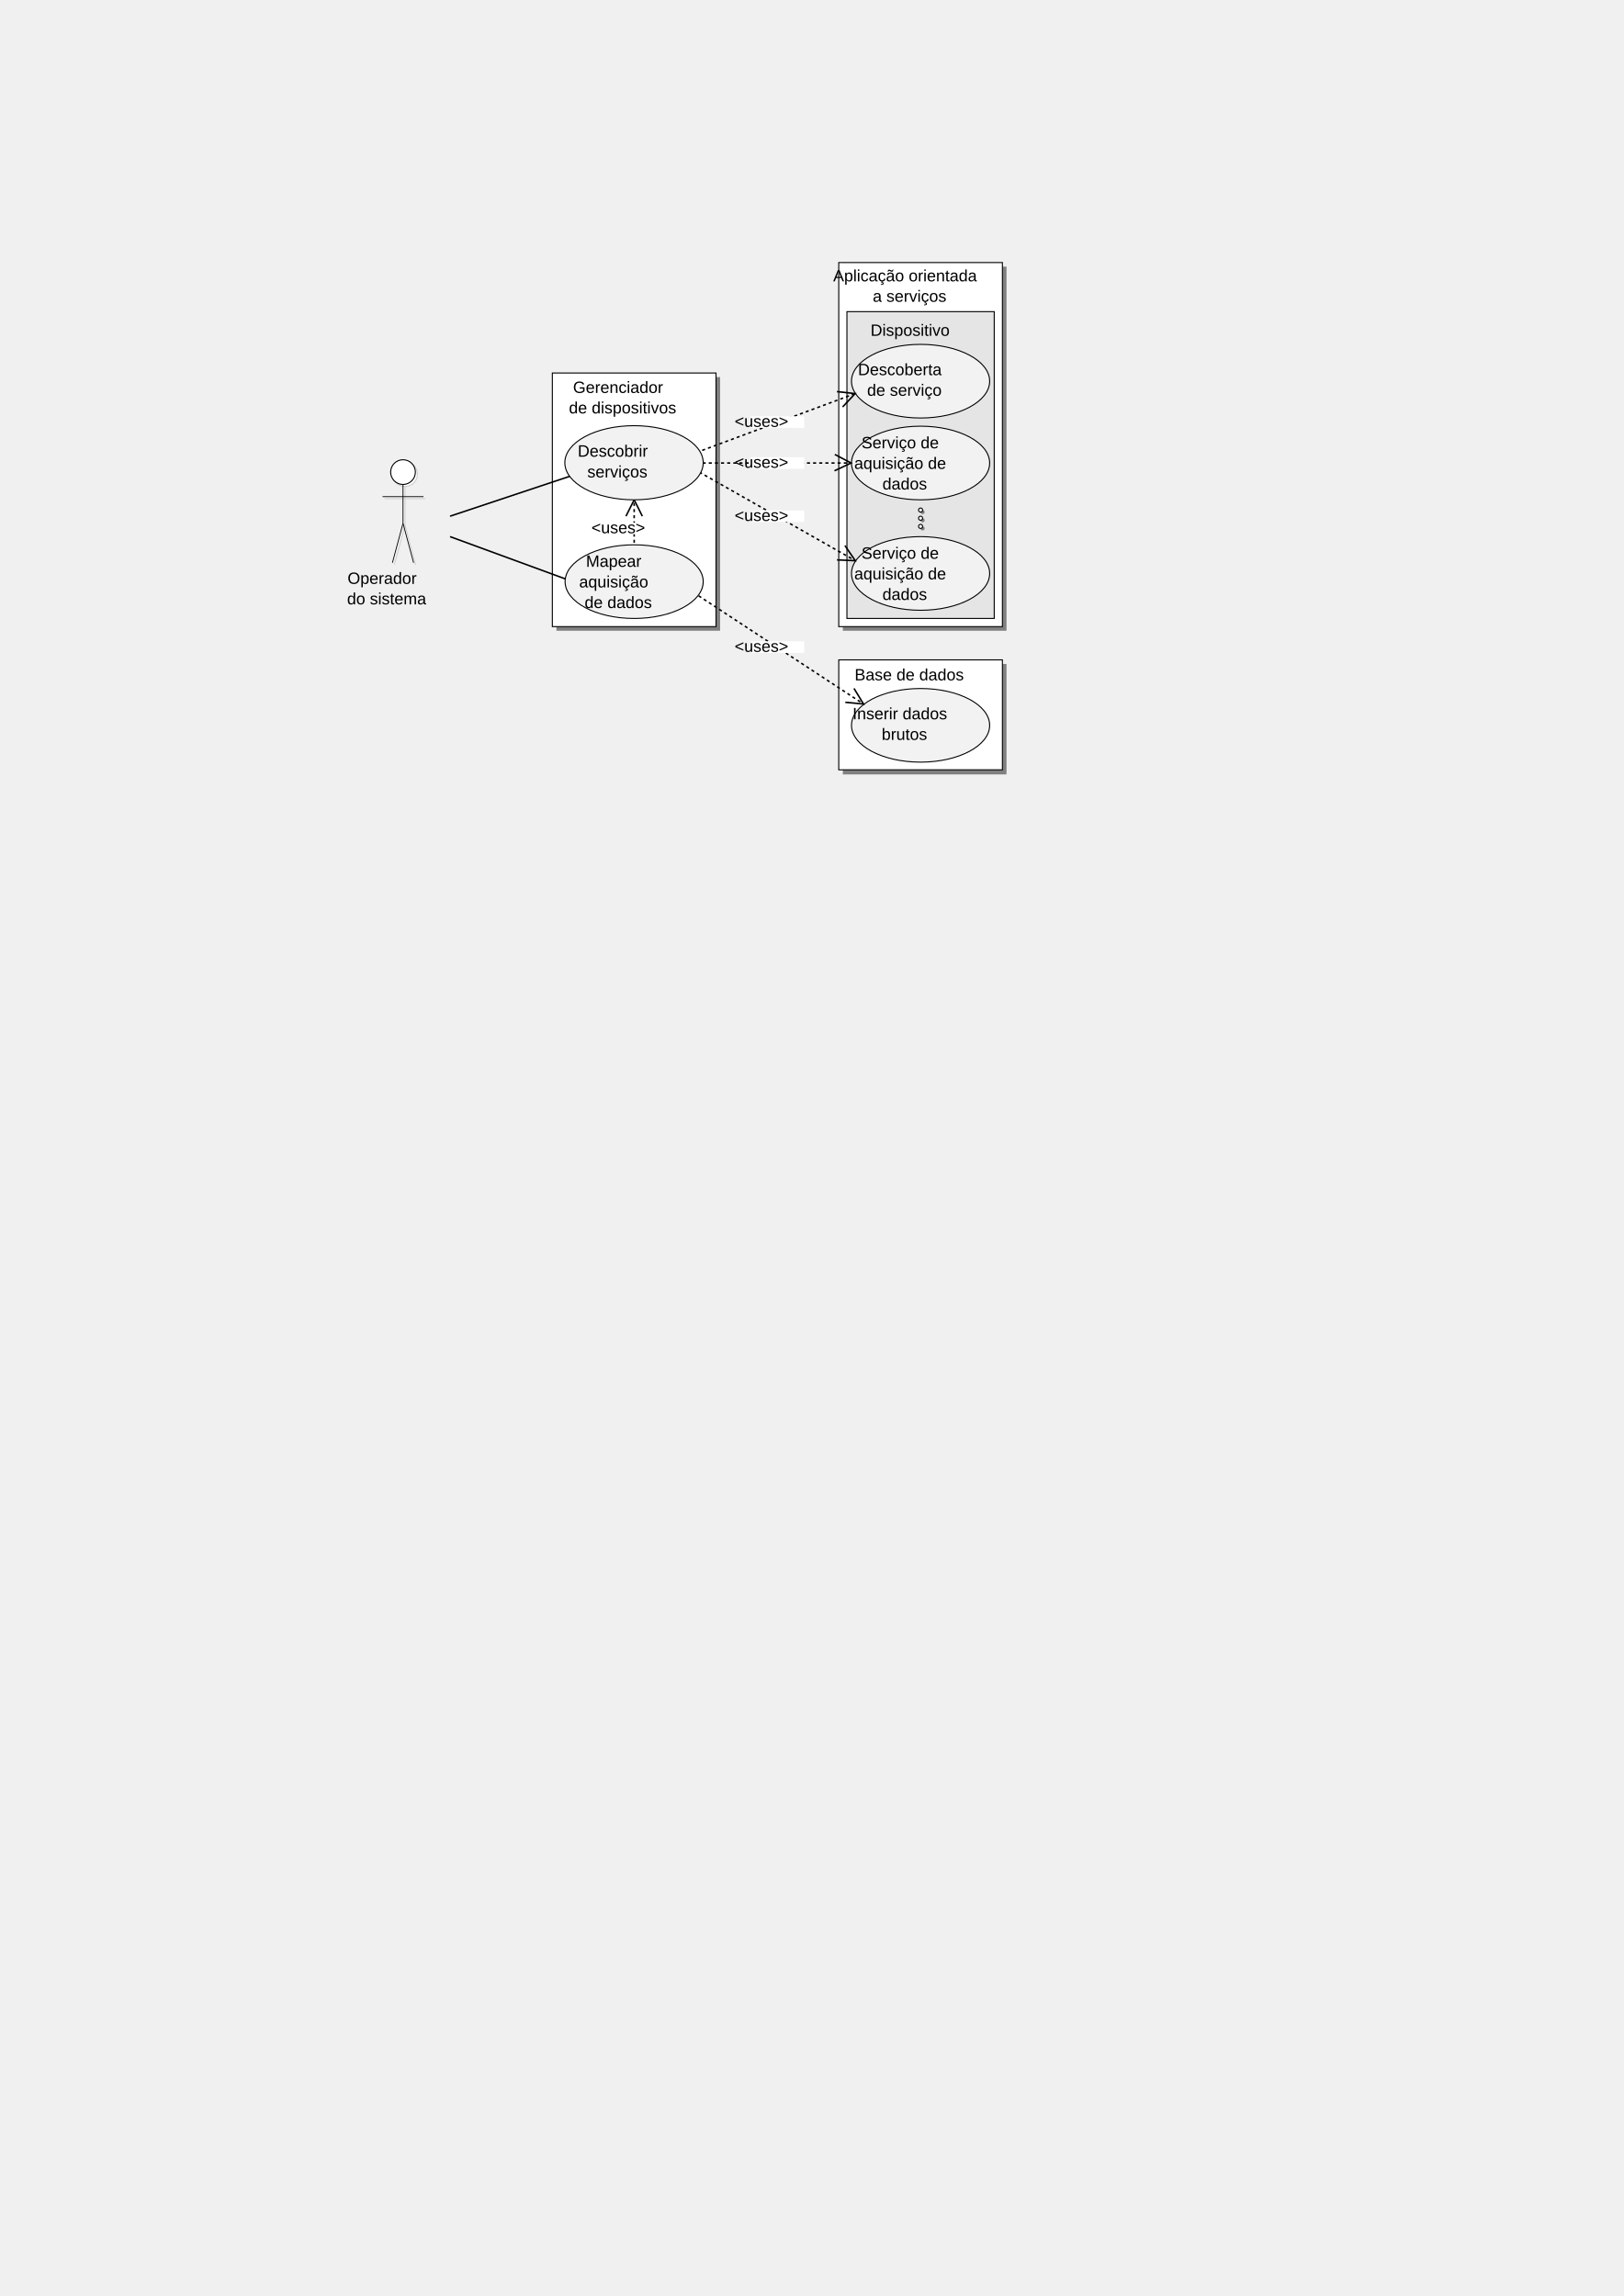
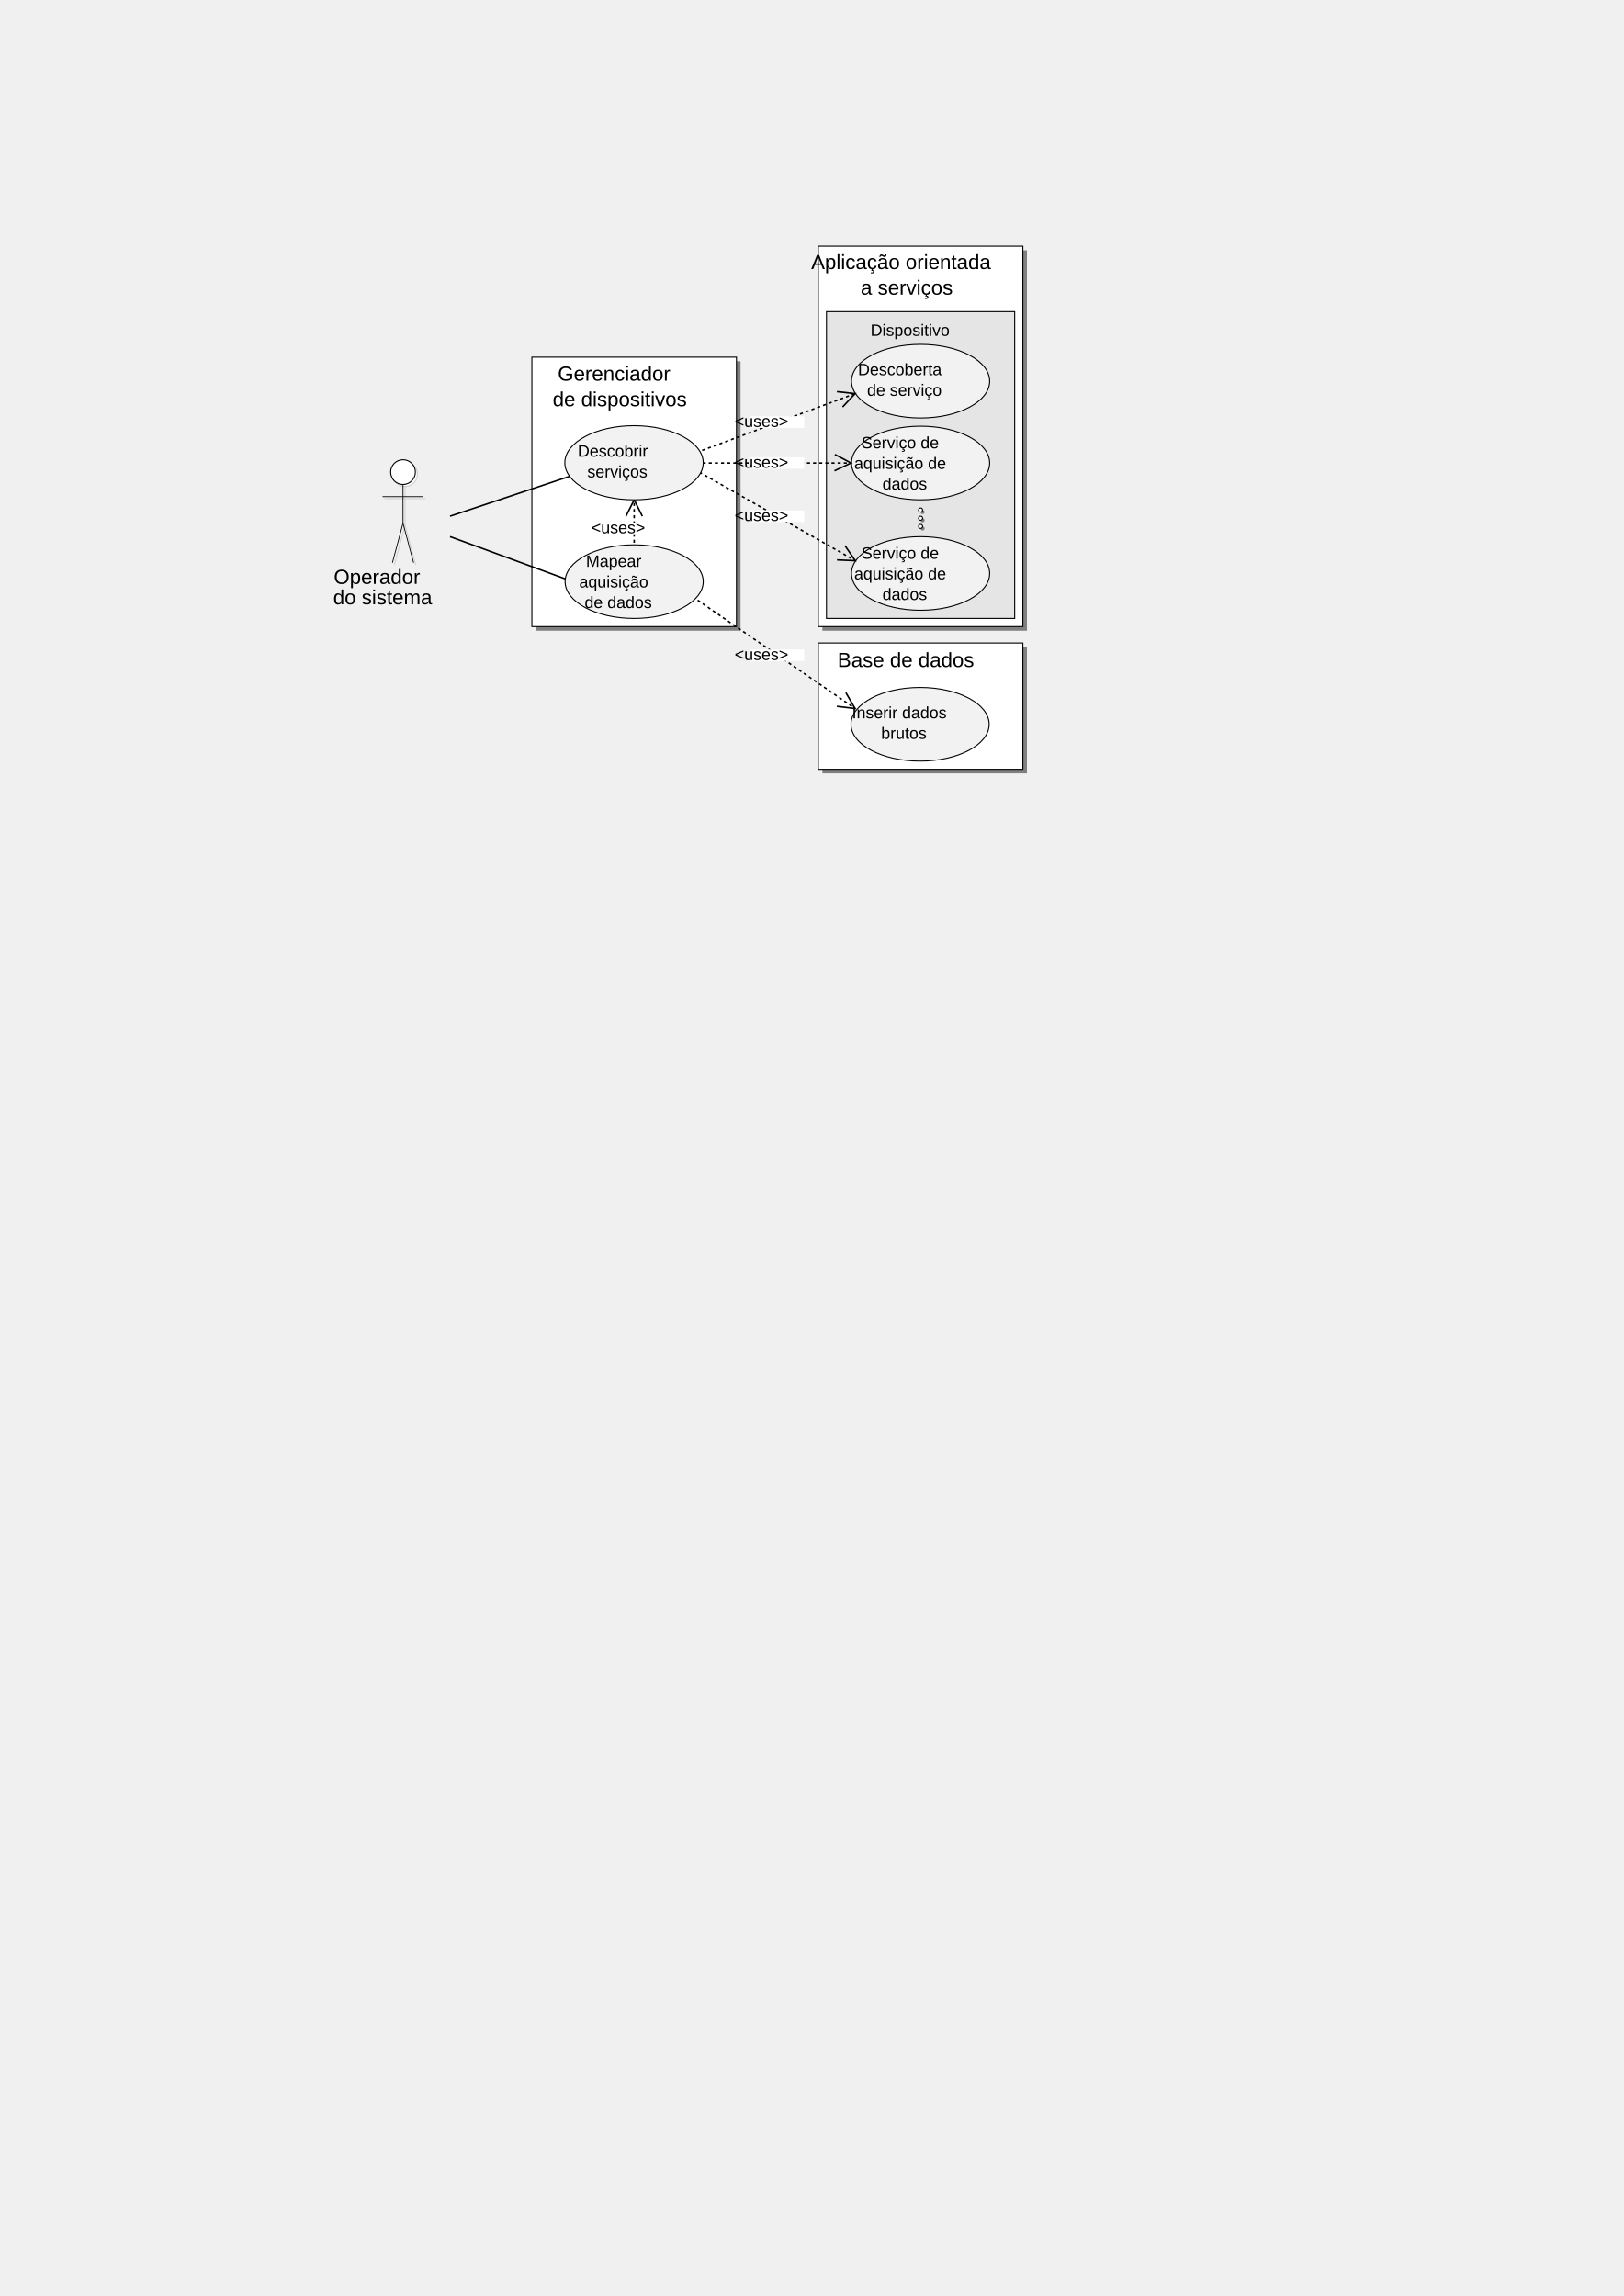
<svg xmlns="http://www.w3.org/2000/svg" width="210mm" height="297mm" id="svg4473" version="1.1">
  <defs id="defs3">
    <marker orient="auto" refY="0.0" refX="0.0" id="EmptyTriangleOutM" style="overflow:visible">
      <path id="path8404" d="M 5.77,0.0 L -2.88,5.0 L -2.88,-5.0 L 5.77,0.0 z " style="fill-rule:evenodd;fill:#FFFFFF;stroke:#000000;stroke-width:1.0pt" transform="scale(0.4) translate(-4.5,0)" />
    </marker>
    <marker orient="auto" refY="0.0" refX="0.0" id="EmptyTriangleOutL" style="overflow:visible">
      <path id="path8401" d="M 5.77,0.0 L -2.88,5.0 L -2.88,-5.0 L 5.77,0.0 z " style="fill-rule:evenodd;fill:#FFFFFF;stroke:#000000;stroke-width:1.0pt" transform="scale(0.8) translate(-6,0)" />
    </marker>
    <marker orient="auto" refY="0.0" refX="0.0" id="TriangleOutM" style="overflow:visible">
      <path id="path8386" d="M 5.77,0.0 L -2.88,5.0 L -2.88,-5.0 L 5.77,0.0 z " style="fill-rule:evenodd;stroke:#000000;stroke-width:1.0pt" transform="scale(0.4)" />
    </marker>
    <marker orient="auto" refY="0" refX="0" id="Arrow1Send" style="overflow:visible">
      <path id="path19465" d="M 0,0 5,-5 -12.5,0 5,5 0,0 z" style="fill-rule:evenodd;stroke:#000000;stroke-width:1pt" transform="matrix(-0.2,0,0,-0.2,-1.2,0)" />
    </marker>
    <marker orient="auto" refY="0" refX="0" id="marker4491" style="overflow:visible">
      <path id="path4493" d="M 0,0 5,-5 -12.5,0 5,5 0,0 z" style="fill-rule:evenodd;stroke:#000000;stroke-width:1pt" transform="matrix(-0.2,0,0,-0.2,-1.2,0)" />
    </marker>
    <marker orient="auto" refY="0" refX="0" id="marker4495" style="overflow:visible">
      <path id="path4497" d="M 0,0 5,-5 -12.5,0 5,5 0,0 z" style="fill-rule:evenodd;stroke:#000000;stroke-width:1pt" transform="matrix(-0.2,0,0,-0.2,-1.2,0)" />
    </marker>
    <marker orient="auto" refY="0" refX="0" id="marker4499" style="overflow:visible">
      <path id="path4501" d="M 0,0 5,-5 -12.5,0 5,5 0,0 z" style="fill-rule:evenodd;stroke:#000000;stroke-width:1pt" transform="matrix(-0.2,0,0,-0.2,-1.2,0)" />
    </marker>
  </defs>
  <g id="layer1">
-     <rect y="130.362" x="412" height="178" width="80" id="rect5768" style="color:#000000;fill:#808080;fill-opacity:1;fill-rule:nonzero;stroke:none;stroke-width:0.5;marker:none;visibility:visible;display:inline;overflow:visible;enable-background:accumulate" />
-     <rect y="184.362" x="272" height="124" width="80" id="rect5770" style="color:#000000;fill:#808080;fill-opacity:1;fill-rule:nonzero;stroke:none;stroke-width:0.5;marker:none;visibility:visible;display:inline;overflow:visible;enable-background:accumulate" />
-     <rect style="color:#000000;fill:#ffffff;fill-opacity:1;fill-rule:nonzero;stroke:#000000;stroke-width:0.5;stroke-linecap:butt;stroke-linejoin:miter;stroke-miterlimit:4;stroke-opacity:1;stroke-dasharray:none;stroke-dashoffset:0;marker:none;visibility:visible;display:inline;overflow:visible;enable-background:accumulate" id="rect6962-3" width="80" height="124" x="270" y="182.362" />
+     <rect y="176.612" x="262" height="131.75" width="100" id="rect3112" style="color:#000000;fill:#808080;fill-opacity:1;fill-rule:nonzero;stroke:none;stroke-width:0.5;stroke-linecap:butt;stroke-linejoin:miter;stroke-miterlimit:4;stroke-opacity:1;stroke-dasharray:none;stroke-dashoffset:0;marker:none;visibility:visible;display:inline;overflow:visible;enable-background:accumulate" />
+     <rect y="122.362" x="402" height="186" width="100" id="rect3114" style="color:#000000;fill:#808080;fill-opacity:1;fill-rule:nonzero;stroke:none;stroke-width:0.5;stroke-linecap:butt;stroke-linejoin:miter;stroke-miterlimit:4;stroke-opacity:1;stroke-dasharray:none;stroke-dashoffset:0;marker:none;visibility:visible;display:inline;overflow:visible;enable-background:accumulate" />
+     <rect y="316.362" x="402" height="61.75" width="100" id="rect3116" style="color:#000000;fill:#808080;fill-opacity:1;fill-rule:nonzero;stroke:none;stroke-width:0.5;marker:none;visibility:visible;display:inline;overflow:visible;enable-background:accumulate" />
+     <rect style="color:#000000;fill:#ffffff;fill-opacity:1;fill-rule:nonzero;stroke:#000000;stroke-width:0.5;stroke-linecap:butt;stroke-linejoin:miter;stroke-miterlimit:4;stroke-opacity:1;stroke-dasharray:none;stroke-dashoffset:0;marker:none;visibility:visible;display:inline;overflow:visible;enable-background:accumulate" id="rect6962-3" width="100" height="131.75" x="260" y="174.612" />
    <g id="g9571" transform="translate(32.45989,-42.28844)">
-       <text id="text6053" y="327.752" x="164.321" style="font-size:8px;font-style:normal;font-variant:normal;font-weight:normal;font-stretch:normal;text-indent:0;text-align:center;text-decoration:none;line-height:125%;letter-spacing:0px;word-spacing:0px;text-transform:none;direction:ltr;block-progression:tb;writing-mode:lr-tb;text-anchor:middle;baseline-shift:baseline;color:#000000;fill:#000000;fill-opacity:1;fill-rule:nonzero;stroke:none;stroke-width:1px;marker:none;visibility:visible;display:inline;overflow:visible;enable-background:accumulate;font-family:Arial;-inkscape-font-specification:Arial" xml:space="preserve">
+       <text id="text6053" y="327.752" x="164.321" style="font-size:10px;font-style:normal;font-variant:normal;font-weight:normal;font-stretch:normal;text-indent:0;text-align:center;text-decoration:none;line-height:125%;letter-spacing:0px;word-spacing:0px;text-transform:none;direction:ltr;block-progression:tb;writing-mode:lr-tb;text-anchor:middle;baseline-shift:baseline;color:#000000;fill:#000000;fill-opacity:1;fill-rule:nonzero;stroke:none;stroke-width:1px;marker:none;visibility:visible;display:inline;overflow:visible;enable-background:accumulate;font-family:Arial;-inkscape-font-specification:Arial" xml:space="preserve">
        <tspan y="327.752" x="164.321" id="tspan6055">Operador</tspan>
        <tspan id="tspan6057" y="337.752" x="164.321">do sistema</tspan>
      </text>
      <g transform="translate(0.2543984,-0.1169598)" id="g8180">
        <g transform="translate(35.28571,-78.64794)" id="g8168" style="stroke:#cccccc;stroke-width:1;stroke-opacity:1">
          <path style="color:#000000;fill:none;stroke:#cccccc;stroke-width:0.4;stroke-linecap:butt;stroke-linejoin:miter;stroke-miterlimit:4;stroke-opacity:1;stroke-dasharray:none;stroke-dashoffset:0;marker:none;visibility:visible;display:inline;overflow:visible;enable-background:accumulate" d="m 130,357.867 0,20" id="path8170" />
          <path id="path8172" d="m 120,364.867 20,0" style="color:#000000;fill:none;stroke:#cccccc;stroke-width:0.4;stroke-linecap:butt;stroke-linejoin:miter;stroke-miterlimit:4;stroke-opacity:1;stroke-dasharray:none;stroke-dashoffset:0;marker:none;visibility:visible;display:inline;overflow:visible;enable-background:accumulate" />
          <path style="color:#000000;fill:none;stroke:#cccccc;stroke-width:0.4;stroke-linecap:butt;stroke-linejoin:miter;stroke-miterlimit:4;stroke-opacity:1;stroke-dasharray:none;stroke-dashoffset:0;marker:none;visibility:visible;display:inline;overflow:visible;enable-background:accumulate" d="m 130,377.867 5.176,19.319" id="path8174" />
          <path id="path8176" d="m 130,377.867 -5.176,19.319" style="color:#000000;fill:none;stroke:#cccccc;stroke-width:0.4;stroke-linecap:butt;stroke-linejoin:miter;stroke-miterlimit:4;stroke-opacity:1;stroke-dasharray:none;stroke-dashoffset:0;marker:none;visibility:visible;display:inline;overflow:visible;enable-background:accumulate" />
-           <circle style="fill:#ffffff;fill-opacity:1;stroke:#cccccc;stroke-width:0.414;stroke-miterlimit:4;stroke-opacity:1;stroke-dasharray:none" id="path8178" transform="matrix(1.208922,0,0,1.208922,-41.66695,-65.85764)" cx="142" cy="346.362" r="5" d="m 147,346.362 a 5,5 0 0 1 -5,5 5,5 0 0 1 -5,-5 5,5 0 0 1 5,-5 5,5 0 0 1 5,5 z" />
+           <circle style="fill:#ffffff;fill-opacity:1;stroke:#cccccc;stroke-width:0.414;stroke-miterlimit:4;stroke-opacity:1;stroke-dasharray:none" id="path8178" transform="matrix(1.208922,0,0,1.208922,-41.66695,-65.85764)" cx="142" cy="346.362" r="5" d="m 147,346.362 c 0,2.761 -2.239,5 -5,5 -2.761,0 -5,-2.239 -5,-5 0,-2.761 2.239,-5 5,-5 2.761,0 5,2.239 5,5 z" />
        </g>
        <g id="g6921" transform="translate(34.28571,-79.64794)">
          <path id="path6905" d="m 130,357.867 0,20" style="color:#000000;fill:none;stroke:#000000;stroke-width:0.4;stroke-linecap:butt;stroke-linejoin:miter;stroke-miterlimit:4;stroke-opacity:1;stroke-dasharray:none;stroke-dashoffset:0;marker:none;visibility:visible;display:inline;overflow:visible;enable-background:accumulate" />
          <path style="color:#000000;fill:none;stroke:#000000;stroke-width:0.4;stroke-linecap:butt;stroke-linejoin:miter;stroke-miterlimit:4;stroke-opacity:1;stroke-dasharray:none;stroke-dashoffset:0;marker:none;visibility:visible;display:inline;overflow:visible;enable-background:accumulate" d="m 120,364.867 20,0" id="path6907" />
          <path id="path6909" d="m 130,377.867 5.176,19.319" style="color:#000000;fill:none;stroke:#000000;stroke-width:0.4;stroke-linecap:butt;stroke-linejoin:miter;stroke-miterlimit:4;stroke-opacity:1;stroke-dasharray:none;stroke-dashoffset:0;marker:none;visibility:visible;display:inline;overflow:visible;enable-background:accumulate" />
          <path style="color:#000000;fill:none;stroke:#000000;stroke-width:0.4;stroke-linecap:butt;stroke-linejoin:miter;stroke-miterlimit:4;stroke-opacity:1;stroke-dasharray:none;stroke-dashoffset:0;marker:none;visibility:visible;display:inline;overflow:visible;enable-background:accumulate" d="m 130,377.867 -5.176,19.319" id="path6913" />
-           <circle transform="matrix(1.208922,0,0,1.208922,-41.66695,-65.85764)" id="path6919" style="fill:#ffffff;fill-opacity:1;stroke:#000000;stroke-width:0.414;stroke-miterlimit:4;stroke-opacity:1;stroke-dasharray:none" cx="142" cy="346.362" r="5" d="m 147,346.362 a 5,5 0 0 1 -5,5 5,5 0 0 1 -5,-5 5,5 0 0 1 5,-5 5,5 0 0 1 5,5 z" />
+           <circle transform="matrix(1.208922,0,0,1.208922,-41.66695,-65.85764)" id="path6919" style="fill:#ffffff;fill-opacity:1;stroke:#000000;stroke-width:0.414;stroke-miterlimit:4;stroke-opacity:1;stroke-dasharray:none" cx="142" cy="346.362" r="5" d="m 147,346.362 c 0,2.761 -2.239,5 -5,5 -2.761,0 -5,-2.239 -5,-5 0,-2.761 2.239,-5 5,-5 2.761,0 5,2.239 5,5 z" />
        </g>
      </g>
    </g>
-     <text id="text6970" y="192.112" x="309.893" style="font-size:8px;font-style:normal;font-variant:normal;font-weight:normal;font-stretch:normal;text-indent:0;text-align:center;text-decoration:none;line-height:125%;letter-spacing:0px;word-spacing:0px;text-transform:none;direction:ltr;block-progression:tb;writing-mode:lr-tb;text-anchor:middle;baseline-shift:baseline;color:#000000;fill:#000000;fill-opacity:1;fill-rule:nonzero;stroke:none;stroke-width:1px;marker:none;visibility:visible;display:inline;overflow:visible;enable-background:accumulate;font-family:Arial;-inkscape-font-specification:Arial" xml:space="preserve">
-       <tspan y="192.112" x="309.893" id="tspan6972">Gerenciador</tspan>
-       <tspan y="202.112" x="309.893" id="tspan9526">de dispositivos</tspan>
+     <text id="text6970" y="186.112" x="309.893" style="font-size:10px;font-style:normal;font-variant:normal;font-weight:normal;font-stretch:normal;text-indent:0;text-align:center;text-decoration:none;line-height:125%;letter-spacing:0px;word-spacing:0px;text-transform:none;direction:ltr;block-progression:tb;writing-mode:lr-tb;text-anchor:middle;baseline-shift:baseline;color:#000000;fill:#000000;fill-opacity:1;fill-rule:nonzero;stroke:none;stroke-width:1px;marker:none;visibility:visible;display:inline;overflow:visible;enable-background:accumulate;font-family:Arial;-inkscape-font-specification:Arial" xml:space="preserve">
+       <tspan y="186.112" x="309.893" id="tspan6972">Gerenciador</tspan>
+       <tspan y="198.612" x="309.893" id="tspan9526">de dispositivos</tspan>
    </text>
-     <rect style="color:#000000;fill:#ffffff;fill-opacity:1;fill-rule:nonzero;stroke:#000000;stroke-width:0.5;stroke-linecap:butt;stroke-linejoin:miter;stroke-miterlimit:4;stroke-opacity:1;stroke-dasharray:none;stroke-dashoffset:0;marker:none;visibility:visible;display:inline;overflow:visible;enable-background:accumulate" id="rect6962" width="80" height="178" x="410" y="128.362" />
-     <rect style="color:#000000;fill:#e5e5e5;fill-opacity:1;fill-rule:nonzero;stroke:#000000;stroke-width:0.5;stroke-linecap:butt;stroke-linejoin:miter;stroke-miterlimit:4;stroke-opacity:1;stroke-dasharray:none;stroke-dashoffset:0;marker:none;visibility:visible;display:inline;overflow:visible;enable-background:accumulate" id="rect6887" width="72" height="150" x="414" y="152.362" />
+     <rect style="color:#000000;fill:#ffffff;fill-opacity:1;fill-rule:nonzero;stroke:#000000;stroke-width:0.5;stroke-linecap:butt;stroke-linejoin:miter;stroke-miterlimit:4;stroke-opacity:1;stroke-dasharray:none;stroke-dashoffset:0;marker:none;visibility:visible;display:inline;overflow:visible;enable-background:accumulate" id="rect6962" width="100" height="186" x="400" y="120.362" />
+     <rect style="color:#000000;fill:#e5e5e5;fill-opacity:1;fill-rule:nonzero;stroke:#000000;stroke-width:0.5;stroke-linecap:butt;stroke-linejoin:miter;stroke-miterlimit:4;stroke-opacity:1;stroke-dasharray:none;stroke-dashoffset:0;marker:none;visibility:visible;display:inline;overflow:visible;enable-background:accumulate" id="rect6887" width="92" height="150" x="404" y="152.362" />
    <g id="g9439" transform="matrix(1,0,0,1.006993,-115.2344,-33.20334)">
-       <ellipse style="fill:#f2f2f2;fill-opacity:1;stroke:#000000;stroke-width:0.497;stroke-miterlimit:4;stroke-opacity:1;stroke-dasharray:none" id="path6855" transform="matrix(1.020677,0,0,0.9830749,285.565,7.726079)" cx="274.004" cy="213.936" rx="33.082" ry="18.183" d="m 307.086,213.936 a 33.082,18.183 0 0 1 -33.082,18.183 33.082,18.183 0 0 1 -33.083,-18.183 33.082,18.183 0 0 1 33.083,-18.183 33.082,18.183 0 0 1 33.082,18.183 z" />
+       <ellipse style="fill:#f2f2f2;fill-opacity:1;stroke:#000000;stroke-width:0.497;stroke-miterlimit:4;stroke-opacity:1;stroke-dasharray:none" id="path6855" transform="matrix(1.020677,0,0,0.9830749,285.565,7.726079)" cx="274.004" cy="213.936" rx="33.082" ry="18.183" d="m 307.086,213.936 c 0,10.042 -14.812,18.183 -33.082,18.183 -18.271,0 -33.083,-8.141 -33.083,-18.183 0,-10.042 14.812,-18.183 33.083,-18.183 18.271,0 33.082,8.141 33.082,18.183 z" />
      <text xml:space="preserve" style="font-size:8px;font-style:normal;font-variant:normal;font-weight:normal;font-stretch:normal;text-indent:0;text-align:center;text-decoration:none;line-height:125%;letter-spacing:0px;word-spacing:0px;text-transform:none;direction:ltr;block-progression:tb;writing-mode:lr-tb;text-anchor:middle;baseline-shift:baseline;color:#000000;fill:#000000;fill-opacity:1;fill-rule:nonzero;stroke:none;stroke-width:1px;marker:none;visibility:visible;display:inline;overflow:visible;enable-background:accumulate;font-family:Arial;-inkscape-font-specification:Arial" x="565.098" y="215.121" id="text6857">
        <tspan x="565.098" y="215.121" id="tspan6861">Descoberta</tspan>
        <tspan x="565.098" y="225.121" id="tspan6863">de serviço</tspan>
      </text>
    </g>
    <text xml:space="preserve" style="font-size:8px;font-style:normal;font-variant:normal;font-weight:normal;font-stretch:normal;text-indent:0;text-align:center;text-decoration:none;line-height:125%;letter-spacing:0px;word-spacing:0px;text-transform:none;direction:ltr;block-progression:tb;writing-mode:lr-tb;text-anchor:middle;baseline-shift:baseline;color:#000000;fill:#000000;fill-opacity:1;fill-rule:nonzero;stroke:none;stroke-width:1px;marker:none;visibility:visible;display:inline;overflow:visible;enable-background:accumulate;font-family:Arial;-inkscape-font-specification:Arial" x="450.428" y="164.192" id="text6889">
      <tspan id="tspan6891" x="450.428" y="164.192">Dispositivo</tspan>
    </text>
-     <text xml:space="preserve" style="font-size:8px;font-style:normal;font-variant:normal;font-weight:normal;font-stretch:normal;text-indent:0;text-align:center;text-decoration:none;line-height:125%;letter-spacing:0px;word-spacing:0px;text-transform:none;direction:ltr;block-progression:tb;writing-mode:lr-tb;text-anchor:middle;baseline-shift:baseline;color:#000000;fill:#000000;fill-opacity:1;fill-rule:nonzero;stroke:none;stroke-width:1px;marker:none;visibility:visible;display:inline;overflow:visible;enable-background:accumulate;font-family:Arial;-inkscape-font-specification:Arial" x="450.178" y="137.546" id="text6964">
-       <tspan id="tspan6966" x="450.178" y="137.546">Aplicação orientada</tspan>
-       <tspan x="450.178" y="147.546" id="tspan8092">a serviços</tspan>
+     <text xml:space="preserve" style="font-size:10px;font-style:normal;font-variant:normal;font-weight:normal;font-stretch:normal;text-indent:0;text-align:center;text-decoration:none;line-height:125%;letter-spacing:0px;word-spacing:0px;text-transform:none;direction:ltr;block-progression:tb;writing-mode:lr-tb;text-anchor:middle;baseline-shift:baseline;color:#000000;fill:#000000;fill-opacity:1;fill-rule:nonzero;stroke:none;stroke-width:1px;marker:none;visibility:visible;display:inline;overflow:visible;enable-background:accumulate;font-family:Arial;-inkscape-font-specification:Arial" x="450.178" y="131.546" id="text6964">
+       <tspan id="tspan6966" x="450.178" y="131.546">Aplicação orientada</tspan>
+       <tspan x="450.178" y="144.046" id="tspan8092">a serviços</tspan>
    </text>
    <g id="g9451" transform="matrix(1,0,0,1.006993,-115.2344,-120.0845)">
-       <ellipse style="fill:#f2f2f2;fill-opacity:1;stroke:#000000;stroke-width:0.497;stroke-miterlimit:4;stroke-opacity:1;stroke-dasharray:none" id="path8154" transform="matrix(1.020677,0,0,0.9830749,285.565,133.7261)" cx="274.004" cy="213.936" rx="33.082" ry="18.183" d="m 307.086,213.936 a 33.082,18.183 0 0 1 -33.082,18.183 33.082,18.183 0 0 1 -33.083,-18.183 33.082,18.183 0 0 1 33.083,-18.183 33.082,18.183 0 0 1 33.082,18.183 z" />
+       <ellipse style="fill:#f2f2f2;fill-opacity:1;stroke:#000000;stroke-width:0.497;stroke-miterlimit:4;stroke-opacity:1;stroke-dasharray:none" id="path8154" transform="matrix(1.020677,0,0,0.9830749,285.565,133.7261)" cx="274.004" cy="213.936" rx="33.082" ry="18.183" d="m 307.086,213.936 c 0,10.042 -14.812,18.183 -33.082,18.183 -18.271,0 -33.083,-8.141 -33.083,-18.183 0,-10.042 14.812,-18.183 33.083,-18.183 18.271,0 33.082,8.141 33.082,18.183 z" />
      <text xml:space="preserve" style="font-size:8px;font-style:normal;font-variant:normal;font-weight:normal;font-stretch:normal;text-indent:0;text-align:center;text-decoration:none;line-height:125%;letter-spacing:0px;word-spacing:0px;text-transform:none;direction:ltr;block-progression:tb;writing-mode:lr-tb;text-anchor:middle;baseline-shift:baseline;color:#000000;fill:#000000;fill-opacity:1;fill-rule:nonzero;stroke:none;stroke-width:1px;marker:none;visibility:visible;display:inline;overflow:visible;enable-background:accumulate;font-family:Arial;-inkscape-font-specification:Arial" x="565.258" y="336.906" id="text8156">
        <tspan x="565.258" y="336.906" id="tspan8160">Serviço de</tspan>
        <tspan x="565.258" y="346.906" id="tspan6387">aquisição de</tspan>
        <tspan x="565.258" y="356.906" id="tspan6389">dados</tspan>
      </text>
    </g>
    <g transform="matrix(0.3481074,0.9374546,-0.9374546,0.3481074,664.0692,66.91887)" id="g9597">
      <path style="color:#000000;fill:none;stroke:#000000;stroke-width:0.75;stroke-linecap:butt;stroke-linejoin:miter;stroke-miterlimit:4;stroke-opacity:1;stroke-dasharray:1.5, 1.5;stroke-dashoffset:0;marker:none;visibility:visible;display:inline;overflow:visible;enable-background:accumulate" d="m 32,366.107 -2.19e-4,-91.745" id="path9599" />
      <path style="color:#000000;fill:none;stroke:#000000;stroke-width:0.75;stroke-linecap:butt;stroke-linejoin:miter;stroke-miterlimit:4;stroke-opacity:1;stroke-dasharray:none;stroke-dashoffset:0;marker:none;visibility:visible;display:inline;overflow:visible;enable-background:accumulate" d="m 36,282.362 -4,-8 -4,8" id="path9601" />
    </g>
    <g transform="translate(320,-114.1073)" id="g9603">
      <rect y="317.659" x="46.884" height="5.621" width="26.232" id="rect9605" style="color:#000000;fill:#ffffff;fill-opacity:1;fill-rule:nonzero;stroke:none;stroke-width:0.5;marker:none;visibility:visible;display:inline;overflow:visible;enable-background:accumulate" />
      <text id="text9607" y="322.804" x="60.002" style="font-size:8px;font-style:normal;font-variant:normal;font-weight:normal;font-stretch:normal;text-indent:0;text-align:center;text-decoration:none;line-height:125%;letter-spacing:0px;word-spacing:0px;text-transform:none;direction:ltr;block-progression:tb;writing-mode:lr-tb;text-anchor:middle;baseline-shift:baseline;color:#000000;fill:#000000;fill-opacity:1;fill-rule:nonzero;stroke:none;stroke-width:1px;marker:none;visibility:visible;display:inline;overflow:visible;enable-background:accumulate;font-family:Arial;-inkscape-font-specification:Arial" xml:space="preserve">
        <tspan y="322.804" x="60.002" id="tspan9609">&lt;uses&gt;</tspan>
      </text>
    </g>
    <path style="color:#000000;fill:none;stroke:#000000;stroke-width:0.75;stroke-linecap:butt;stroke-linejoin:miter;stroke-miterlimit:4;stroke-opacity:1;stroke-dasharray:none;stroke-dashoffset:0;marker:none;visibility:visible;display:inline;overflow:visible;enable-background:accumulate" d="m 220,262.362 60,22" id="path9937" />
    <path style="color:#000000;fill:none;stroke:#000000;stroke-width:0.75;stroke-linecap:butt;stroke-linejoin:miter;stroke-miterlimit:4;stroke-opacity:1;stroke-dasharray:none;stroke-dashoffset:0;marker:none;visibility:visible;display:inline;overflow:visible;enable-background:accumulate" d="m 220,252.362 60,-20" id="path9939" />
    <g id="g10008" transform="translate(50,-71)">
-       <circle r="1" cy="325.362" cx="401" style="fill:#808080;fill-opacity:1;stroke:none" id="path10002" transform="translate(-1.526e-4,-4)" d="m 402,325.362 a 1,1 0 0 1 -1,1 1,1 0 0 1 -1,-1 1,1 0 0 1 1,-1 1,1 0 0 1 1,1 z" />
-       <circle r="1" cy="325.362" cx="401" transform="translate(-1.000153,-5)" id="path9990" style="fill:#ffffff;fill-opacity:1;stroke:#000000;stroke-width:0.5;stroke-miterlimit:4;stroke-opacity:1;stroke-dasharray:none" d="m 402,325.362 a 1,1 0 0 1 -1,1 1,1 0 0 1 -1,-1 1,1 0 0 1 1,-1 1,1 0 0 1 1,1 z" />
-       <circle r="1" cy="325.362" cx="401" id="path10004" style="fill:#808080;fill-opacity:1;stroke:none" d="m 402,325.362 a 1,1 0 0 1 -1,1 1,1 0 0 1 -1,-1 1,1 0 0 1 1,-1 1,1 0 0 1 1,1 z" />
-       <circle r="1" cy="325.362" cx="401" style="fill:#ffffff;fill-opacity:1;stroke:#000000;stroke-width:0.5;stroke-miterlimit:4;stroke-opacity:1;stroke-dasharray:none" id="path9992" transform="translate(-1,-1)" d="m 402,325.362 a 1,1 0 0 1 -1,1 1,1 0 0 1 -1,-1 1,1 0 0 1 1,-1 1,1 0 0 1 1,1 z" />
-       <circle r="1" cy="325.362" cx="401" style="fill:#808080;fill-opacity:1;stroke:none" id="path10006" transform="translate(0,4)" d="m 402,325.362 a 1,1 0 0 1 -1,1 1,1 0 0 1 -1,-1 1,1 0 0 1 1,-1 1,1 0 0 1 1,1 z" />
-       <circle r="1" cy="325.362" cx="401" transform="translate(-1,3)" id="path9994" style="fill:#ffffff;fill-opacity:1;stroke:#000000;stroke-width:0.5;stroke-miterlimit:4;stroke-opacity:1;stroke-dasharray:none" d="m 402,325.362 a 1,1 0 0 1 -1,1 1,1 0 0 1 -1,-1 1,1 0 0 1 1,-1 1,1 0 0 1 1,1 z" />
+       <circle r="1" cy="325.362" cx="401" style="fill:#808080;fill-opacity:1;stroke:none" id="path10002" transform="translate(-1.526e-4,-4)" d="m 402,325.362 c 0,0.552 -0.448,1 -1,1 -0.552,0 -1,-0.448 -1,-1 0,-0.552 0.448,-1 1,-1 0.552,0 1,0.448 1,1 z" />
+       <circle r="1" cy="325.362" cx="401" transform="translate(-1.000153,-5)" id="path9990" style="fill:#ffffff;fill-opacity:1;stroke:#000000;stroke-width:0.5;stroke-miterlimit:4;stroke-opacity:1;stroke-dasharray:none" d="m 402,325.362 c 0,0.552 -0.448,1 -1,1 -0.552,0 -1,-0.448 -1,-1 0,-0.552 0.448,-1 1,-1 0.552,0 1,0.448 1,1 z" />
+       <circle r="1" cy="325.362" cx="401" id="path10004" style="fill:#808080;fill-opacity:1;stroke:none" d="m 402,325.362 c 0,0.552 -0.448,1 -1,1 -0.552,0 -1,-0.448 -1,-1 0,-0.552 0.448,-1 1,-1 0.552,0 1,0.448 1,1 z" />
+       <circle r="1" cy="325.362" cx="401" style="fill:#ffffff;fill-opacity:1;stroke:#000000;stroke-width:0.5;stroke-miterlimit:4;stroke-opacity:1;stroke-dasharray:none" id="path9992" transform="translate(-1,-1)" d="m 402,325.362 c 0,0.552 -0.448,1 -1,1 -0.552,0 -1,-0.448 -1,-1 0,-0.552 0.448,-1 1,-1 0.552,0 1,0.448 1,1 z" />
+       <circle r="1" cy="325.362" cx="401" style="fill:#808080;fill-opacity:1;stroke:none" id="path10006" transform="translate(0,4)" d="m 402,325.362 c 0,0.552 -0.448,1 -1,1 -0.552,0 -1,-0.448 -1,-1 0,-0.552 0.448,-1 1,-1 0.552,0 1,0.448 1,1 z" />
+       <circle r="1" cy="325.362" cx="401" transform="translate(-1,3)" id="path9994" style="fill:#ffffff;fill-opacity:1;stroke:#000000;stroke-width:0.5;stroke-miterlimit:4;stroke-opacity:1;stroke-dasharray:none" d="m 402,325.362 c 0,0.552 -0.448,1 -1,1 -0.552,0 -1,-0.448 -1,-1 0,-0.552 0.448,-1 1,-1 0.552,0 1,0.448 1,1 z" />
    </g>
    <g transform="matrix(1,0,0,1.006993,-115.2344,-66.08446)" id="g6391">
-       <ellipse ry="18.183" rx="33.082" cy="213.936" cx="274.004" transform="matrix(1.020677,0,0,0.9830749,285.565,133.7261)" id="ellipse6393" style="fill:#f2f2f2;fill-opacity:1;stroke:#000000;stroke-width:0.497;stroke-miterlimit:4;stroke-opacity:1;stroke-dasharray:none" d="m 307.086,213.936 a 33.082,18.183 0 0 1 -33.082,18.183 33.082,18.183 0 0 1 -33.083,-18.183 33.082,18.183 0 0 1 33.083,-18.183 33.082,18.183 0 0 1 33.082,18.183 z" />
+       <ellipse ry="18.183" rx="33.082" cy="213.936" cx="274.004" transform="matrix(1.020677,0,0,0.9830749,285.565,133.7261)" id="ellipse6393" style="fill:#f2f2f2;fill-opacity:1;stroke:#000000;stroke-width:0.497;stroke-miterlimit:4;stroke-opacity:1;stroke-dasharray:none" d="m 307.086,213.936 c 0,10.042 -14.812,18.183 -33.082,18.183 -18.271,0 -33.083,-8.141 -33.083,-18.183 0,-10.042 14.812,-18.183 33.083,-18.183 18.271,0 33.082,8.141 33.082,18.183 z" />
      <text id="text6395" y="336.906" x="565.258" style="font-size:8px;font-style:normal;font-variant:normal;font-weight:normal;font-stretch:normal;text-indent:0;text-align:center;text-decoration:none;line-height:125%;letter-spacing:0px;word-spacing:0px;text-transform:none;direction:ltr;block-progression:tb;writing-mode:lr-tb;text-anchor:middle;baseline-shift:baseline;color:#000000;fill:#000000;fill-opacity:1;fill-rule:nonzero;stroke:none;stroke-width:1px;marker:none;visibility:visible;display:inline;overflow:visible;enable-background:accumulate;font-family:Arial;-inkscape-font-specification:Arial" xml:space="preserve">
        <tspan id="tspan6397" y="336.906" x="565.258">Serviço de</tspan>
        <tspan id="tspan6399" y="346.906" x="565.258">aquisição de</tspan>
        <tspan id="tspan6401" y="356.906" x="565.258">dados</tspan>
      </text>
    </g>
-     <rect y="324.612" x="412" height="54" width="80" id="rect5770-5" style="color:#000000;fill:#808080;fill-opacity:1;fill-rule:nonzero;stroke:none;stroke-width:0.5;marker:none;visibility:visible;display:inline;overflow:visible;enable-background:accumulate" />
-     <rect style="color:#000000;fill:#ffffff;fill-opacity:1;fill-rule:nonzero;stroke:#000000;stroke-width:0.5;stroke-linecap:butt;stroke-linejoin:miter;stroke-miterlimit:4;stroke-opacity:1;stroke-dasharray:none;stroke-dashoffset:0;marker:none;visibility:visible;display:inline;overflow:visible;enable-background:accumulate" id="rect5814" width="80" height="53.75" x="410" y="322.612" />
-     <text xml:space="preserve" style="font-size:8px;font-style:normal;font-variant:normal;font-weight:normal;font-stretch:normal;text-indent:0;text-align:center;text-decoration:none;line-height:125%;letter-spacing:0px;word-spacing:0px;text-transform:none;direction:ltr;block-progression:tb;writing-mode:lr-tb;text-anchor:middle;baseline-shift:baseline;color:#000000;fill:#000000;fill-opacity:1;fill-rule:nonzero;stroke:none;stroke-width:1px;marker:none;visibility:visible;display:inline;overflow:visible;enable-background:accumulate;font-family:Arial;-inkscape-font-specification:Arial" x="450" y="332.612" id="text5816">
-       <tspan x="450" y="332.612" id="tspan5820">Base de dados</tspan>
+     <rect style="color:#000000;fill:#ffffff;fill-opacity:1;fill-rule:nonzero;stroke:#000000;stroke-width:0.5;stroke-linecap:butt;stroke-linejoin:miter;stroke-miterlimit:4;stroke-opacity:1;stroke-dasharray:none;stroke-dashoffset:0;marker:none;visibility:visible;display:inline;overflow:visible;enable-background:accumulate" id="rect5814" width="100" height="61.75" x="400" y="314.362" />
+     <text xml:space="preserve" style="font-size:10px;font-style:normal;font-variant:normal;font-weight:normal;font-stretch:normal;text-indent:0;text-align:center;text-decoration:none;line-height:125%;letter-spacing:0px;word-spacing:0px;text-transform:none;direction:ltr;block-progression:tb;writing-mode:lr-tb;text-anchor:middle;baseline-shift:baseline;color:#000000;fill:#000000;fill-opacity:1;fill-rule:nonzero;stroke:none;stroke-width:1px;marker:none;visibility:visible;display:inline;overflow:visible;enable-background:accumulate;font-family:Arial;-inkscape-font-specification:Arial" x="449.75" y="326.112" id="text5816">
+       <tspan x="449.75" y="326.112" id="tspan5820">Base de dados</tspan>
    </text>
-     <g id="g7071" transform="matrix(1,0,0,1.006993,-115.2344,135.0467)">
-       <ellipse ry="18.183" rx="33.082" cy="213.936" cx="274.004" style="fill:#f2f2f2;fill-opacity:1;stroke:#000000;stroke-width:0.497;stroke-miterlimit:4;stroke-opacity:1;stroke-dasharray:none" id="path7073" transform="matrix(1.020677,0,0,0.9830749,285.565,7.726079)" d="m 307.086,213.936 a 33.082,18.183 0 0 1 -33.082,18.183 33.082,18.183 0 0 1 -33.083,-18.183 33.082,18.183 0 0 1 33.083,-18.183 33.082,18.183 0 0 1 33.082,18.183 z" />
+     <g id="g7071" transform="matrix(1,0,0,1.006993,-115.4844,134.5467)">
+       <ellipse ry="18.183" rx="33.082" cy="213.936" cx="274.004" style="fill:#f2f2f2;fill-opacity:1;stroke:#000000;stroke-width:0.497;stroke-miterlimit:4;stroke-opacity:1;stroke-dasharray:none" id="path7073" transform="matrix(1.020677,0,0,0.9830749,285.565,7.726079)" d="m 307.086,213.936 c 0,10.042 -14.812,18.183 -33.082,18.183 -18.271,0 -33.083,-8.141 -33.083,-18.183 0,-10.042 14.812,-18.183 33.083,-18.183 18.271,0 33.082,8.141 33.082,18.183 z" />
      <text xml:space="preserve" style="font-size:8px;font-style:normal;font-variant:normal;font-weight:normal;font-stretch:normal;text-indent:0;text-align:center;text-decoration:none;line-height:125%;letter-spacing:0px;word-spacing:0px;text-transform:none;direction:ltr;block-progression:tb;writing-mode:lr-tb;text-anchor:middle;baseline-shift:baseline;color:#000000;fill:#000000;fill-opacity:1;fill-rule:nonzero;stroke:none;stroke-width:1px;marker:none;visibility:visible;display:inline;overflow:visible;enable-background:accumulate;font-family:Arial;-inkscape-font-specification:Arial" x="565.098" y="215.121" id="text7075">
        <tspan x="565.098" y="215.121" id="tspan7079">Inserir dados</tspan>
        <tspan x="565.098" y="225.121" id="tspan7558">brutos</tspan>
      </text>
    </g>
    <g transform="matrix(0.9999992,0.00128842,-0.00128842,0.9999992,278.3535,-30.041)" id="g7542">
      <path style="color:#000000;fill:none;stroke:#000000;stroke-width:0.75;stroke-linecap:butt;stroke-linejoin:miter;stroke-miterlimit:4;stroke-opacity:1;stroke-dasharray:1.5, 1.5;stroke-dashoffset:0;marker:none;visibility:visible;display:inline;overflow:visible;enable-background:accumulate" d="m 32.031,298.362 -0.031,-24" id="path7544" />
      <path style="color:#000000;fill:none;stroke:#000000;stroke-width:0.75;stroke-linecap:butt;stroke-linejoin:miter;stroke-miterlimit:4;stroke-opacity:1;stroke-dasharray:none;stroke-dashoffset:0;marker:none;visibility:visible;display:inline;overflow:visible;enable-background:accumulate" d="m 36,282.362 -4,-8 -4,8" id="path7546" />
    </g>
    <g transform="translate(250,-62.10729)" id="g7548">
      <rect y="317.659" x="46.884" height="5.621" width="26.232" id="rect7550" style="color:#000000;fill:#ffffff;fill-opacity:1;fill-rule:nonzero;stroke:none;stroke-width:0.5;marker:none;visibility:visible;display:inline;overflow:visible;enable-background:accumulate" />
      <text id="text7552" y="322.804" x="60.002" style="font-size:8px;font-style:normal;font-variant:normal;font-weight:normal;font-stretch:normal;text-indent:0;text-align:center;text-decoration:none;line-height:125%;letter-spacing:0px;word-spacing:0px;text-transform:none;direction:ltr;block-progression:tb;writing-mode:lr-tb;text-anchor:middle;baseline-shift:baseline;color:#000000;fill:#000000;fill-opacity:1;fill-rule:nonzero;stroke:none;stroke-width:1px;marker:none;visibility:visible;display:inline;overflow:visible;enable-background:accumulate;font-family:Arial;-inkscape-font-specification:Arial" xml:space="preserve">
        <tspan y="322.804" x="60.002" id="tspan7554">&lt;uses&gt;</tspan>
      </text>
    </g>
    <g transform="matrix(0.8231927,-0.5677621,0.5677621,0.8231927,-56.36713,203.6866)" id="g7560">
      <path id="path7562" d="m 308.846,240.559 67.129,46.299" style="color:#000000;fill:none;stroke:#000000;stroke-width:0.75;stroke-linecap:butt;stroke-linejoin:miter;stroke-miterlimit:4;stroke-opacity:1;stroke-dasharray:1.5, 1.5;stroke-dashoffset:0;marker:none;visibility:visible;display:inline;overflow:visible;enable-background:accumulate" />
      <path id="path7564" d="m 367.149,285.407 8.826,1.452 -4.134,-7.932" style="color:#000000;fill:none;stroke:#000000;stroke-width:0.75;stroke-linecap:butt;stroke-linejoin:miter;stroke-miterlimit:4;stroke-opacity:1;stroke-dasharray:none;stroke-dashoffset:0;marker:none;visibility:visible;display:inline;overflow:visible;enable-background:accumulate" />
    </g>
    <g id="g7566" transform="translate(320,-94.10729)">
      <rect style="color:#000000;fill:#ffffff;fill-opacity:1;fill-rule:nonzero;stroke:none;stroke-width:0.5;marker:none;visibility:visible;display:inline;overflow:visible;enable-background:accumulate" id="rect7568" width="26.232" height="5.621" x="46.884" y="317.659" />
      <text xml:space="preserve" style="font-size:8px;font-style:normal;font-variant:normal;font-weight:normal;font-stretch:normal;text-indent:0;text-align:center;text-decoration:none;line-height:125%;letter-spacing:0px;word-spacing:0px;text-transform:none;direction:ltr;block-progression:tb;writing-mode:lr-tb;text-anchor:middle;baseline-shift:baseline;color:#000000;fill:#000000;fill-opacity:1;fill-rule:nonzero;stroke:none;stroke-width:1px;marker:none;visibility:visible;display:inline;overflow:visible;enable-background:accumulate;font-family:Arial;-inkscape-font-specification:Arial" x="60.002" y="322.804" id="text7570">
        <tspan id="tspan7572" x="60.002" y="322.804">&lt;uses&gt;</tspan>
      </text>
    </g>
    <g id="g7574" transform="matrix(-0.4855642,0.874201,-0.874201,-0.4855642,673.468,379.3667)">
      <path id="path7576" d="m 31.077,371.057 0.923,-96.695" style="color:#000000;fill:none;stroke:#000000;stroke-width:0.75;stroke-linecap:butt;stroke-linejoin:miter;stroke-miterlimit:4;stroke-opacity:1;stroke-dasharray:1.5, 1.5;stroke-dashoffset:0;marker:none;visibility:visible;display:inline;overflow:visible;enable-background:accumulate" />
      <path id="path7578" d="m 36,282.362 -4,-8 -4,8" style="color:#000000;fill:none;stroke:#000000;stroke-width:0.75;stroke-linecap:butt;stroke-linejoin:miter;stroke-miterlimit:4;stroke-opacity:1;stroke-dasharray:none;stroke-dashoffset:0;marker:none;visibility:visible;display:inline;overflow:visible;enable-background:accumulate" />
    </g>
    <g transform="matrix(1.001562,0,0,1.013986,210.7782,-115.6527)" id="g9423">
-       <ellipse transform="matrix(1.020677,0,0,0.9830749,-180.6745,126.8595)" id="path9425" style="fill:#f2f2f2;fill-opacity:1;stroke:#000000;stroke-width:0.495;stroke-miterlimit:4;stroke-opacity:1;stroke-dasharray:none" cx="274.004" cy="213.936" rx="33.082" ry="18.183" d="m 307.086,213.936 a 33.082,18.183 0 0 1 -33.082,18.183 33.082,18.183 0 0 1 -33.083,-18.183 33.082,18.183 0 0 1 33.083,-18.183 33.082,18.183 0 0 1 33.082,18.183 z" />
+       <ellipse transform="matrix(1.020677,0,0,0.9830749,-180.6745,126.8595)" id="path9425" style="fill:#f2f2f2;fill-opacity:1;stroke:#000000;stroke-width:0.495;stroke-miterlimit:4;stroke-opacity:1;stroke-dasharray:none" cx="274.004" cy="213.936" rx="33.082" ry="18.183" d="m 307.086,213.936 c 0,10.042 -14.812,18.183 -33.082,18.183 -18.271,0 -33.083,-8.141 -33.083,-18.183 0,-10.042 14.812,-18.183 33.083,-18.183 18.271,0 33.082,8.141 33.082,18.183 z" />
      <text id="text9427" y="334.254" x="98.636" style="font-size:8px;font-style:normal;font-variant:normal;font-weight:normal;font-stretch:normal;text-indent:0;text-align:center;text-decoration:none;line-height:125%;letter-spacing:0px;word-spacing:0px;text-transform:none;direction:ltr;block-progression:tb;writing-mode:lr-tb;text-anchor:middle;baseline-shift:baseline;color:#000000;fill:#000000;fill-opacity:1;fill-rule:nonzero;stroke:none;stroke-width:1px;marker:none;visibility:visible;display:inline;overflow:visible;enable-background:accumulate;font-family:Arial;-inkscape-font-specification:Arial" xml:space="preserve">
        <tspan y="334.254" x="98.636" id="tspan9431">Descobrir</tspan>
        <tspan y="344.254" x="98.636" id="tspan9437">serviços</tspan>
      </text>
    </g>
    <g transform="translate(320,-68.10729)" id="g7580">
      <rect y="317.659" x="46.884" height="5.621" width="26.232" id="rect7582" style="color:#000000;fill:#ffffff;fill-opacity:1;fill-rule:nonzero;stroke:none;stroke-width:0.5;marker:none;visibility:visible;display:inline;overflow:visible;enable-background:accumulate" />
      <text id="text7584" y="322.804" x="60.002" style="font-size:8px;font-style:normal;font-variant:normal;font-weight:normal;font-stretch:normal;text-indent:0;text-align:center;text-decoration:none;line-height:125%;letter-spacing:0px;word-spacing:0px;text-transform:none;direction:ltr;block-progression:tb;writing-mode:lr-tb;text-anchor:middle;baseline-shift:baseline;color:#000000;fill:#000000;fill-opacity:1;fill-rule:nonzero;stroke:none;stroke-width:1px;marker:none;visibility:visible;display:inline;overflow:visible;enable-background:accumulate;font-family:Arial;-inkscape-font-specification:Arial" xml:space="preserve">
        <tspan y="322.804" x="60.002" id="tspan7586">&lt;uses&gt;</tspan>
      </text>
    </g>
-     <g id="g9627" transform="matrix(0.9999982,-0.00189677,0.00189677,0.9999982,45.56737,58.55267)">
+     <g id="g9627" transform="matrix(0.9998009,0.01995624,-0.01995624,0.9998009,47.76153,52.57859)">
      <path id="path9613" d="m 288,228.362 88,58" style="color:#000000;fill:none;stroke:#000000;stroke-width:0.75;stroke-linecap:butt;stroke-linejoin:miter;stroke-miterlimit:4;stroke-opacity:1;stroke-dasharray:1.5, 1.5;stroke-dashoffset:0;marker:none;visibility:visible;display:inline;overflow:visible;enable-background:accumulate" />
      <path id="path9615" d="M 367.098,285.49 376,286.362 371.357,278.718" style="color:#000000;fill:none;stroke:#000000;stroke-width:0.75;stroke-linecap:butt;stroke-linejoin:miter;stroke-miterlimit:4;stroke-opacity:1;stroke-dasharray:none;stroke-dashoffset:0;marker:none;visibility:visible;display:inline;overflow:visible;enable-background:accumulate" />
    </g>
    <g id="g9417" transform="matrix(0.9996982,0,0,1.006993,246.8743,-85.17774)">
-       <ellipse transform="matrix(1.020677,0,0,0.9830749,-216.5349,156.659)" id="path6855-9-7" style="fill:#f2f2f2;fill-opacity:1;stroke:#000000;stroke-width:0.497;stroke-miterlimit:4;stroke-opacity:1;stroke-dasharray:none" cx="274.004" cy="213.936" rx="33.082" ry="18.183" d="m 307.086,213.936 a 33.082,18.183 0 0 1 -33.082,18.183 33.082,18.183 0 0 1 -33.083,-18.183 33.082,18.183 0 0 1 33.083,-18.183 33.082,18.183 0 0 1 33.082,18.183 z" />
+       <ellipse transform="matrix(1.020677,0,0,0.9830749,-216.5349,156.659)" id="path6855-9-7" style="fill:#f2f2f2;fill-opacity:1;stroke:#000000;stroke-width:0.497;stroke-miterlimit:4;stroke-opacity:1;stroke-dasharray:none" cx="274.004" cy="213.936" rx="33.082" ry="18.183" d="m 307.086,213.936 c 0,10.042 -14.812,18.183 -33.082,18.183 -18.271,0 -33.083,-8.141 -33.083,-18.183 0,-10.042 14.812,-18.183 33.083,-18.183 18.271,0 33.082,8.141 33.082,18.183 z" />
      <text id="text6039" y="359.79" x="63.14" style="font-size:8px;font-style:normal;font-variant:normal;font-weight:normal;font-stretch:normal;text-indent:0;text-align:center;text-decoration:none;line-height:125%;letter-spacing:0px;word-spacing:0px;text-transform:none;direction:ltr;block-progression:tb;writing-mode:lr-tb;text-anchor:middle;baseline-shift:baseline;color:#000000;fill:#000000;fill-opacity:1;fill-rule:nonzero;stroke:none;stroke-width:1px;marker:none;visibility:visible;display:inline;overflow:visible;enable-background:accumulate;font-family:Arial;-inkscape-font-specification:Arial" xml:space="preserve">
        <tspan id="tspan6051" y="359.79" x="63.14">Mapear</tspan>
        <tspan y="369.79" x="63.14" id="tspan7528">aquisição</tspan>
        <tspan y="379.79" x="63.14" id="tspan7540">de dados</tspan>
      </text>
    </g>
-     <g transform="translate(320,-4.107291)" id="g9637">
+     <g transform="translate(320,-0.1072876)" id="g9637">
      <rect y="317.659" x="46.884" height="5.621" width="26.232" id="rect9639" style="color:#000000;fill:#ffffff;fill-opacity:1;fill-rule:nonzero;stroke:none;stroke-width:0.5;marker:none;visibility:visible;display:inline;overflow:visible;enable-background:accumulate" />
      <text id="text9641" y="322.804" x="60.002" style="font-size:8px;font-style:normal;font-variant:normal;font-weight:normal;font-stretch:normal;text-indent:0;text-align:center;text-decoration:none;line-height:125%;letter-spacing:0px;word-spacing:0px;text-transform:none;direction:ltr;block-progression:tb;writing-mode:lr-tb;text-anchor:middle;baseline-shift:baseline;color:#000000;fill:#000000;fill-opacity:1;fill-rule:nonzero;stroke:none;stroke-width:1px;marker:none;visibility:visible;display:inline;overflow:visible;enable-background:accumulate;font-family:Arial;-inkscape-font-specification:Arial" xml:space="preserve">
        <tspan y="322.804" x="60.002" id="tspan9643">&lt;uses&gt;</tspan>
      </text>
    </g>
  </g>
</svg>
